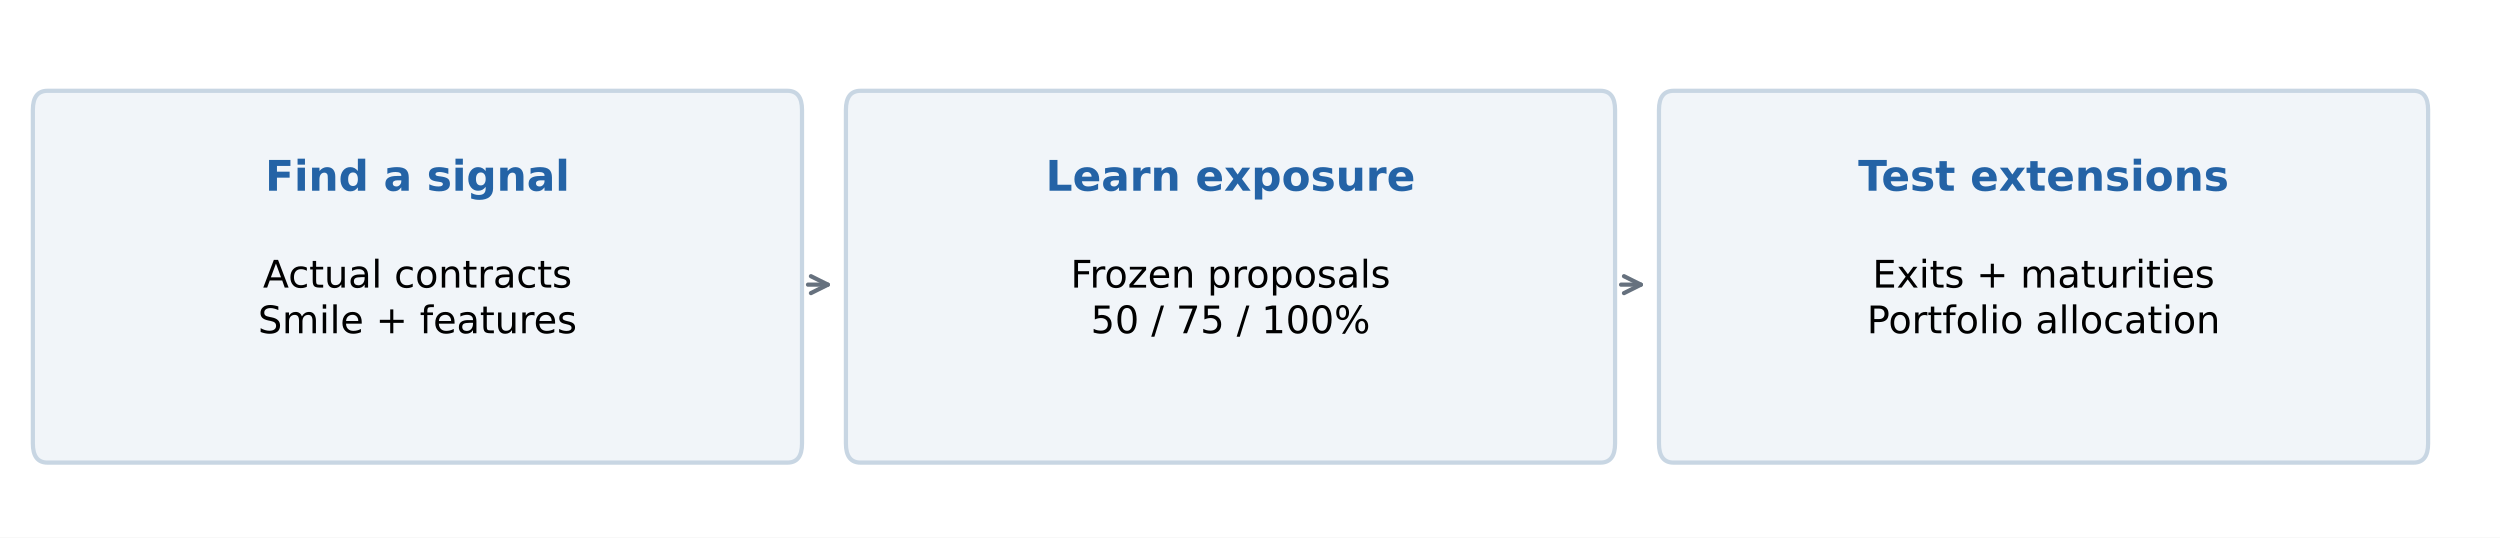
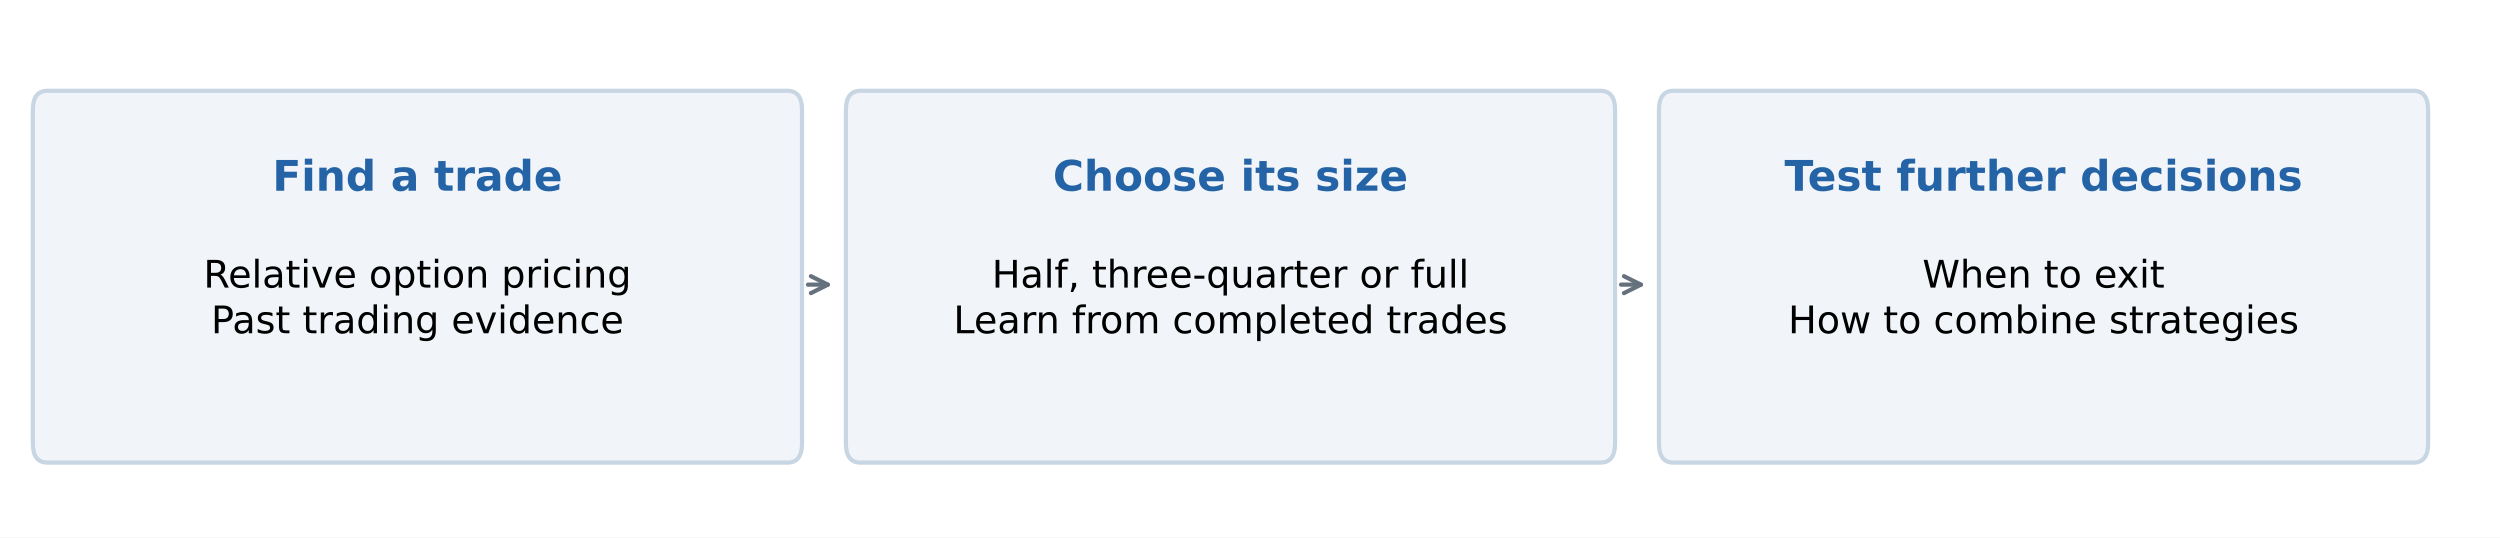
- <svg xmlns="http://www.w3.org/2000/svg" width="591.6pt" height="127.2pt" viewBox="0 0 591.6 127.2" version="1.1">
+ <svg xmlns="http://www.w3.org/2000/svg" xmlns:xlink="http://www.w3.org/1999/xlink" width="591.6pt" height="127.2pt" viewBox="0 0 591.6 127.2" version="1.1">
  <defs>
    <style type="text/css">*{stroke-linejoin: round; stroke-linecap: butt}</style>
  </defs>
  <g id="figure_1">
    <g id="patch_1">
-       <path d="M 0 127.2  L 591.6 127.2  L 591.6 -0  L 0 -0  z " style="fill: #ffffff" />
+       <path d="M 0 127.2 L 591.6 127.2 L 591.6 -0 L 0 -0 z " style="fill: #ffffff" />
    </g>
    <g id="axes_1">
      <g id="patch_2">
-         <path d="M 11.24 109.472  L 186.324 109.472  Q 189.788 109.472 189.788 104.96  L 189.788 26  Q 189.788 21.488 186.324 21.488  L 11.24 21.488  Q 7.777 21.488 7.777 26  L 7.777 104.96  Q 7.777 109.472 11.24 109.472  z " clip-path="url(#pef81fa8149)" style="fill: #f1f5f9; stroke: #c8d6e3; stroke-linejoin: miter" />
+         <path d="M 11.24 109.472 L 186.324 109.472 Q 189.788 109.472 189.788 104.96 L 189.788 26 Q 189.788 21.488 186.324 21.488 L 11.24 21.488 Q 7.777 21.488 7.777 26 L 7.777 104.96 Q 7.777 109.472 11.24 109.472 z " clip-path="url(#p02ae3cdd8b)" style="fill: #f1f5f9; stroke: #c8d6e3; stroke-linejoin: miter" />
      </g>
      <g id="patch_3">
-         <path d="M 203.64 109.472  L 378.724 109.472  Q 382.188 109.472 382.188 104.96  L 382.188 26  Q 382.188 21.488 378.724 21.488  L 203.64 21.488  Q 200.177 21.488 200.177 26  L 200.177 104.96  Q 200.177 109.472 203.64 109.472  z " clip-path="url(#pef81fa8149)" style="fill: #f1f5f9; stroke: #c8d6e3; stroke-linejoin: miter" />
+         <path d="M 203.64 109.472 L 378.724 109.472 Q 382.188 109.472 382.188 104.96 L 382.188 26 Q 382.188 21.488 378.724 21.488 L 203.64 21.488 Q 200.177 21.488 200.177 26 L 200.177 104.96 Q 200.177 109.472 203.64 109.472 z " clip-path="url(#p02ae3cdd8b)" style="fill: #f1f5f9; stroke: #c8d6e3; stroke-linejoin: miter" />
      </g>
      <g id="patch_4">
-         <path d="M 396.04 109.472  L 571.124 109.472  Q 574.588 109.472 574.588 104.96  L 574.588 26  Q 574.588 21.488 571.124 21.488  L 396.04 21.488  Q 392.577 21.488 392.577 26  L 392.577 104.96  Q 392.577 109.472 396.04 109.472  z " clip-path="url(#pef81fa8149)" style="fill: #f1f5f9; stroke: #c8d6e3; stroke-linejoin: miter" />
+         <path d="M 396.04 109.472 L 571.124 109.472 Q 574.588 109.472 574.588 104.96 L 574.588 26 Q 574.588 21.488 571.124 21.488 L 396.04 21.488 Q 392.577 21.488 392.577 26 L 392.577 104.96 Q 392.577 109.472 396.04 109.472 z " clip-path="url(#p02ae3cdd8b)" style="fill: #f1f5f9; stroke: #c8d6e3; stroke-linejoin: miter" />
      </g>
      <g id="text_1">
-         <text style="font-weight: 700; font-size: 10px; font-family: 'DejaVu Sans'; text-anchor: middle; fill: #2463a6" x="98.782" y="45.142" transform="rotate(-0 98.7824 45.14205)">Find a signal</text>
+         <g style="fill: #2463a6" transform="translate(64.45896 45.14205) scale(0.1 -0.1)">
+           <defs>
+             <path id="DejaVuSans-Bold-29" d="M 588 4666 L 3834 4666 L 3834 3756 L 1791 3756 L 1791 2888 L 3713 2888 L 3713 1978 L 1791 1978 L 1791 0 L 588 0 L 588 4666 z " transform="scale(0.015625)" />
+             <path id="DejaVuSans-Bold-4c" d="M 538 3500 L 1656 3500 L 1656 0 L 538 0 L 538 3500 z M 538 4863 L 1656 4863 L 1656 3950 L 538 3950 L 538 4863 z " transform="scale(0.015625)" />
+             <path id="DejaVuSans-Bold-51" d="M 4056 2131 L 4056 0 L 2931 0 L 2931 347 L 2931 1631 Q 2931 2084 2911 2256 Q 2891 2428 2841 2509 Q 2775 2619 2662 2680 Q 2550 2741 2406 2741 Q 2056 2741 1856 2470 Q 1656 2200 1656 1722 L 1656 0 L 538 0 L 538 3500 L 1656 3500 L 1656 2988 Q 1909 3294 2193 3439 Q 2478 3584 2822 3584 Q 3428 3584 3742 3212 Q 4056 2841 4056 2131 z " transform="scale(0.015625)" />
+             <path id="DejaVuSans-Bold-47" d="M 2919 2988 L 2919 4863 L 4044 4863 L 4044 0 L 2919 0 L 2919 506 Q 2688 197 2409 53 Q 2131 -91 1766 -91 Q 1119 -91 703 423 Q 288 938 288 1747 Q 288 2556 703 3070 Q 1119 3584 1766 3584 Q 2128 3584 2408 3439 Q 2688 3294 2919 2988 z M 2181 722 Q 2541 722 2730 984 Q 2919 1247 2919 1747 Q 2919 2247 2730 2509 Q 2541 2772 2181 2772 Q 1825 2772 1636 2509 Q 1447 2247 1447 1747 Q 1447 1247 1636 984 Q 1825 722 2181 722 z " transform="scale(0.015625)" />
+             <path id="DejaVuSans-Bold-3" transform="scale(0.015625)" />
+             <path id="DejaVuSans-Bold-44" d="M 2106 1575 Q 1756 1575 1579 1456 Q 1403 1338 1403 1106 Q 1403 894 1545 773 Q 1688 653 1941 653 Q 2256 653 2472 879 Q 2688 1106 2688 1447 L 2688 1575 L 2106 1575 z M 3816 1997 L 3816 0 L 2688 0 L 2688 519 Q 2463 200 2181 54 Q 1900 -91 1497 -91 Q 953 -91 614 226 Q 275 544 275 1050 Q 275 1666 698 1953 Q 1122 2241 2028 2241 L 2688 2241 L 2688 2328 Q 2688 2594 2478 2717 Q 2269 2841 1825 2841 Q 1466 2841 1156 2769 Q 847 2697 581 2553 L 581 3406 Q 941 3494 1303 3539 Q 1666 3584 2028 3584 Q 2975 3584 3395 3211 Q 3816 2838 3816 1997 z " transform="scale(0.015625)" />
+             <path id="DejaVuSans-Bold-57" d="M 1759 4494 L 1759 3500 L 2913 3500 L 2913 2700 L 1759 2700 L 1759 1216 Q 1759 972 1856 886 Q 1953 800 2241 800 L 2816 800 L 2816 0 L 1856 0 Q 1194 0 917 276 Q 641 553 641 1216 L 641 2700 L 84 2700 L 84 3500 L 641 3500 L 641 4494 L 1759 4494 z " transform="scale(0.015625)" />
+             <path id="DejaVuSans-Bold-55" d="M 3138 2547 Q 2991 2616 2845 2648 Q 2700 2681 2553 2681 Q 2122 2681 1889 2404 Q 1656 2128 1656 1613 L 1656 0 L 538 0 L 538 3500 L 1656 3500 L 1656 2925 Q 1872 3269 2151 3426 Q 2431 3584 2822 3584 Q 2878 3584 2943 3579 Q 3009 3575 3134 3559 L 3138 2547 z " transform="scale(0.015625)" />
+             <path id="DejaVuSans-Bold-48" d="M 4031 1759 L 4031 1441 L 1416 1441 Q 1456 1047 1700 850 Q 1944 653 2381 653 Q 2734 653 3104 758 Q 3475 863 3866 1075 L 3866 213 Q 3469 63 3072 -14 Q 2675 -91 2278 -91 Q 1328 -91 801 392 Q 275 875 275 1747 Q 275 2603 792 3093 Q 1309 3584 2216 3584 Q 3041 3584 3536 3087 Q 4031 2591 4031 1759 z M 2881 2131 Q 2881 2450 2695 2645 Q 2509 2841 2209 2841 Q 1884 2841 1681 2658 Q 1478 2475 1428 2131 L 2881 2131 z " transform="scale(0.015625)" />
+           </defs>
+           <use xlink:href="#DejaVuSans-Bold-29" />
+           <use xlink:href="#DejaVuSans-Bold-4c" transform="translate(68.3125 0)" />
+           <use xlink:href="#DejaVuSans-Bold-51" transform="translate(102.5938 0)" />
+           <use xlink:href="#DejaVuSans-Bold-47" transform="translate(173.7812 0)" />
+           <use xlink:href="#DejaVuSans-Bold-3" transform="translate(245.3594 0)" />
+           <use xlink:href="#DejaVuSans-Bold-44" transform="translate(280.1719 0)" />
+           <use xlink:href="#DejaVuSans-Bold-3" transform="translate(347.6562 0)" />
+           <use xlink:href="#DejaVuSans-Bold-57" transform="translate(382.4688 0)" />
+           <use xlink:href="#DejaVuSans-Bold-55" transform="translate(430.2656 0)" />
+           <use xlink:href="#DejaVuSans-Bold-44" transform="translate(479.5781 0)" />
+           <use xlink:href="#DejaVuSans-Bold-47" transform="translate(547.0625 0)" />
+           <use xlink:href="#DejaVuSans-Bold-48" transform="translate(618.6406 0)" />
+         </g>
      </g>
      <g id="text_2">
-         <text style="font-size: 9px; font-family: 'DejaVu Sans'" transform="translate(62.2206 68.05701)">Actual contracts</text>
-         <text style="font-size: 9px; font-family: 'DejaVu Sans'" transform="translate(61.05131 78.85947)">Smile + features</text>
+         <g transform="translate(48.15388 68.05701) scale(0.09 -0.09)">
+           <defs>
+             <path id="DejaVuSans-35" d="M 2841 2188 Q 3044 2119 3236 1894 Q 3428 1669 3622 1275 L 4263 0 L 3584 0 L 2988 1197 Q 2756 1666 2539 1819 Q 2322 1972 1947 1972 L 1259 1972 L 1259 0 L 628 0 L 628 4666 L 2053 4666 Q 2853 4666 3247 4331 Q 3641 3997 3641 3322 Q 3641 2881 3436 2590 Q 3231 2300 2841 2188 z M 1259 4147 L 1259 2491 L 2053 2491 Q 2509 2491 2742 2702 Q 2975 2913 2975 3322 Q 2975 3731 2742 3939 Q 2509 4147 2053 4147 L 1259 4147 z " transform="scale(0.015625)" />
+             <path id="DejaVuSans-48" d="M 3597 1894 L 3597 1613 L 953 1613 Q 991 1019 1311 708 Q 1631 397 2203 397 Q 2534 397 2845 478 Q 3156 559 3463 722 L 3463 178 Q 3153 47 2828 -22 Q 2503 -91 2169 -91 Q 1331 -91 842 396 Q 353 884 353 1716 Q 353 2575 817 3079 Q 1281 3584 2069 3584 Q 2775 3584 3186 3129 Q 3597 2675 3597 1894 z M 3022 2063 Q 3016 2534 2758 2815 Q 2500 3097 2075 3097 Q 1594 3097 1305 2825 Q 1016 2553 972 2059 L 3022 2063 z " transform="scale(0.015625)" />
+             <path id="DejaVuSans-4f" d="M 603 4863 L 1178 4863 L 1178 0 L 603 0 L 603 4863 z " transform="scale(0.015625)" />
+             <path id="DejaVuSans-44" d="M 2194 1759 Q 1497 1759 1228 1600 Q 959 1441 959 1056 Q 959 750 1161 570 Q 1363 391 1709 391 Q 2188 391 2477 730 Q 2766 1069 2766 1631 L 2766 1759 L 2194 1759 z M 3341 1997 L 3341 0 L 2766 0 L 2766 531 Q 2569 213 2275 61 Q 1981 -91 1556 -91 Q 1019 -91 701 211 Q 384 513 384 1019 Q 384 1609 779 1909 Q 1175 2209 1959 2209 L 2766 2209 L 2766 2266 Q 2766 2663 2505 2880 Q 2244 3097 1772 3097 Q 1472 3097 1187 3025 Q 903 2953 641 2809 L 641 3341 Q 956 3463 1253 3523 Q 1550 3584 1831 3584 Q 2591 3584 2966 3190 Q 3341 2797 3341 1997 z " transform="scale(0.015625)" />
+             <path id="DejaVuSans-57" d="M 1172 4494 L 1172 3500 L 2356 3500 L 2356 3053 L 1172 3053 L 1172 1153 Q 1172 725 1289 603 Q 1406 481 1766 481 L 2356 481 L 2356 0 L 1766 0 Q 1100 0 847 248 Q 594 497 594 1153 L 594 3053 L 172 3053 L 172 3500 L 594 3500 L 594 4494 L 1172 4494 z " transform="scale(0.015625)" />
+             <path id="DejaVuSans-4c" d="M 603 3500 L 1178 3500 L 1178 0 L 603 0 L 603 3500 z M 603 4863 L 1178 4863 L 1178 4134 L 603 4134 L 603 4863 z " transform="scale(0.015625)" />
+             <path id="DejaVuSans-59" d="M 191 3500 L 800 3500 L 1894 563 L 2988 3500 L 3597 3500 L 2284 0 L 1503 0 L 191 3500 z " transform="scale(0.015625)" />
+             <path id="DejaVuSans-3" transform="scale(0.015625)" />
+             <path id="DejaVuSans-52" d="M 1959 3097 Q 1497 3097 1228 2736 Q 959 2375 959 1747 Q 959 1119 1226 758 Q 1494 397 1959 397 Q 2419 397 2687 759 Q 2956 1122 2956 1747 Q 2956 2369 2687 2733 Q 2419 3097 1959 3097 z M 1959 3584 Q 2709 3584 3137 3096 Q 3566 2609 3566 1747 Q 3566 888 3137 398 Q 2709 -91 1959 -91 Q 1206 -91 779 398 Q 353 888 353 1747 Q 353 2609 779 3096 Q 1206 3584 1959 3584 z " transform="scale(0.015625)" />
+             <path id="DejaVuSans-53" d="M 1159 525 L 1159 -1331 L 581 -1331 L 581 3500 L 1159 3500 L 1159 2969 Q 1341 3281 1617 3432 Q 1894 3584 2278 3584 Q 2916 3584 3314 3078 Q 3713 2572 3713 1747 Q 3713 922 3314 415 Q 2916 -91 2278 -91 Q 1894 -91 1617 61 Q 1341 213 1159 525 z M 3116 1747 Q 3116 2381 2855 2742 Q 2594 3103 2138 3103 Q 1681 3103 1420 2742 Q 1159 2381 1159 1747 Q 1159 1113 1420 752 Q 1681 391 2138 391 Q 2594 391 2855 752 Q 3116 1113 3116 1747 z " transform="scale(0.015625)" />
+             <path id="DejaVuSans-51" d="M 3513 2113 L 3513 0 L 2938 0 L 2938 2094 Q 2938 2591 2744 2837 Q 2550 3084 2163 3084 Q 1697 3084 1428 2787 Q 1159 2491 1159 1978 L 1159 0 L 581 0 L 581 3500 L 1159 3500 L 1159 2956 Q 1366 3272 1645 3428 Q 1925 3584 2291 3584 Q 2894 3584 3203 3211 Q 3513 2838 3513 2113 z " transform="scale(0.015625)" />
+             <path id="DejaVuSans-55" d="M 2631 2963 Q 2534 3019 2420 3045 Q 2306 3072 2169 3072 Q 1681 3072 1420 2755 Q 1159 2438 1159 1844 L 1159 0 L 581 0 L 581 3500 L 1159 3500 L 1159 2956 Q 1341 3275 1631 3429 Q 1922 3584 2338 3584 Q 2397 3584 2469 3576 Q 2541 3569 2628 3553 L 2631 2963 z " transform="scale(0.015625)" />
+             <path id="DejaVuSans-46" d="M 3122 3366 L 3122 2828 Q 2878 2963 2633 3030 Q 2388 3097 2138 3097 Q 1578 3097 1268 2742 Q 959 2388 959 1747 Q 959 1106 1268 751 Q 1578 397 2138 397 Q 2388 397 2633 464 Q 2878 531 3122 666 L 3122 134 Q 2881 22 2623 -34 Q 2366 -91 2075 -91 Q 1284 -91 818 406 Q 353 903 353 1747 Q 353 2603 823 3093 Q 1294 3584 2113 3584 Q 2378 3584 2631 3529 Q 2884 3475 3122 3366 z " transform="scale(0.015625)" />
+             <path id="DejaVuSans-4a" d="M 2906 1791 Q 2906 2416 2648 2759 Q 2391 3103 1925 3103 Q 1463 3103 1205 2759 Q 947 2416 947 1791 Q 947 1169 1205 825 Q 1463 481 1925 481 Q 2391 481 2648 825 Q 2906 1169 2906 1791 z M 3481 434 Q 3481 -459 3084 -895 Q 2688 -1331 1869 -1331 Q 1566 -1331 1297 -1286 Q 1028 -1241 775 -1147 L 775 -588 Q 1028 -725 1275 -790 Q 1522 -856 1778 -856 Q 2344 -856 2625 -561 Q 2906 -266 2906 331 L 2906 616 Q 2728 306 2450 153 Q 2172 0 1784 0 Q 1141 0 747 490 Q 353 981 353 1791 Q 353 2603 747 3093 Q 1141 3584 1784 3584 Q 2172 3584 2450 3431 Q 2728 3278 2906 2969 L 2906 3500 L 3481 3500 L 3481 434 z " transform="scale(0.015625)" />
+           </defs>
+           <use xlink:href="#DejaVuSans-35" />
+           <use xlink:href="#DejaVuSans-48" transform="translate(65 0)" />
+           <use xlink:href="#DejaVuSans-4f" transform="translate(126.5312 0)" />
+           <use xlink:href="#DejaVuSans-44" transform="translate(154.3125 0)" />
+           <use xlink:href="#DejaVuSans-57" transform="translate(215.5938 0)" />
+           <use xlink:href="#DejaVuSans-4c" transform="translate(254.7969 0)" />
+           <use xlink:href="#DejaVuSans-59" transform="translate(282.5781 0)" />
+           <use xlink:href="#DejaVuSans-48" transform="translate(341.7656 0)" />
+           <use xlink:href="#DejaVuSans-3" transform="translate(403.2969 0)" />
+           <use xlink:href="#DejaVuSans-52" transform="translate(435.0781 0)" />
+           <use xlink:href="#DejaVuSans-53" transform="translate(496.2656 0)" />
+           <use xlink:href="#DejaVuSans-57" transform="translate(559.75 0)" />
+           <use xlink:href="#DejaVuSans-4c" transform="translate(598.9531 0)" />
+           <use xlink:href="#DejaVuSans-52" transform="translate(626.7344 0)" />
+           <use xlink:href="#DejaVuSans-51" transform="translate(687.9219 0)" />
+           <use xlink:href="#DejaVuSans-3" transform="translate(751.2969 0)" />
+           <use xlink:href="#DejaVuSans-53" transform="translate(783.0781 0)" />
+           <use xlink:href="#DejaVuSans-55" transform="translate(846.5625 0)" />
+           <use xlink:href="#DejaVuSans-4c" transform="translate(887.6719 0)" />
+           <use xlink:href="#DejaVuSans-46" transform="translate(915.4531 0)" />
+           <use xlink:href="#DejaVuSans-4c" transform="translate(970.4375 0)" />
+           <use xlink:href="#DejaVuSans-51" transform="translate(998.2188 0)" />
+           <use xlink:href="#DejaVuSans-4a" transform="translate(1061.594 0)" />
+         </g>
+         <g transform="translate(49.95388 78.85947) scale(0.09 -0.09)">
+           <defs>
+             <path id="DejaVuSans-33" d="M 1259 4147 L 1259 2394 L 2053 2394 Q 2494 2394 2734 2622 Q 2975 2850 2975 3272 Q 2975 3691 2734 3919 Q 2494 4147 2053 4147 L 1259 4147 z M 628 4666 L 2053 4666 Q 2838 4666 3239 4311 Q 3641 3956 3641 3272 Q 3641 2581 3239 2228 Q 2838 1875 2053 1875 L 1259 1875 L 1259 0 L 628 0 L 628 4666 z " transform="scale(0.015625)" />
+             <path id="DejaVuSans-56" d="M 2834 3397 L 2834 2853 Q 2591 2978 2328 3040 Q 2066 3103 1784 3103 Q 1356 3103 1142 2972 Q 928 2841 928 2578 Q 928 2378 1081 2264 Q 1234 2150 1697 2047 L 1894 2003 Q 2506 1872 2764 1633 Q 3022 1394 3022 966 Q 3022 478 2636 193 Q 2250 -91 1575 -91 Q 1294 -91 989 -36 Q 684 19 347 128 L 347 722 Q 666 556 975 473 Q 1284 391 1588 391 Q 1994 391 2212 530 Q 2431 669 2431 922 Q 2431 1156 2273 1281 Q 2116 1406 1581 1522 L 1381 1569 Q 847 1681 609 1914 Q 372 2147 372 2553 Q 372 3047 722 3315 Q 1072 3584 1716 3584 Q 2034 3584 2315 3537 Q 2597 3491 2834 3397 z " transform="scale(0.015625)" />
+             <path id="DejaVuSans-47" d="M 2906 2969 L 2906 4863 L 3481 4863 L 3481 0 L 2906 0 L 2906 525 Q 2725 213 2448 61 Q 2172 -91 1784 -91 Q 1150 -91 751 415 Q 353 922 353 1747 Q 353 2572 751 3078 Q 1150 3584 1784 3584 Q 2172 3584 2448 3432 Q 2725 3281 2906 2969 z M 947 1747 Q 947 1113 1208 752 Q 1469 391 1925 391 Q 2381 391 2643 752 Q 2906 1113 2906 1747 Q 2906 2381 2643 2742 Q 2381 3103 1925 3103 Q 1469 3103 1208 2742 Q 947 2381 947 1747 z " transform="scale(0.015625)" />
+           </defs>
+           <use xlink:href="#DejaVuSans-33" />
+           <use xlink:href="#DejaVuSans-44" transform="translate(55.8125 0)" />
+           <use xlink:href="#DejaVuSans-56" transform="translate(117.0938 0)" />
+           <use xlink:href="#DejaVuSans-57" transform="translate(169.1875 0)" />
+           <use xlink:href="#DejaVuSans-3" transform="translate(208.3906 0)" />
+           <use xlink:href="#DejaVuSans-57" transform="translate(240.1719 0)" />
+           <use xlink:href="#DejaVuSans-55" transform="translate(279.375 0)" />
+           <use xlink:href="#DejaVuSans-44" transform="translate(320.4844 0)" />
+           <use xlink:href="#DejaVuSans-47" transform="translate(381.7656 0)" />
+           <use xlink:href="#DejaVuSans-4c" transform="translate(445.25 0)" />
+           <use xlink:href="#DejaVuSans-51" transform="translate(473.0312 0)" />
+           <use xlink:href="#DejaVuSans-4a" transform="translate(536.4062 0)" />
+           <use xlink:href="#DejaVuSans-3" transform="translate(599.8906 0)" />
+           <use xlink:href="#DejaVuSans-48" transform="translate(631.6719 0)" />
+           <use xlink:href="#DejaVuSans-59" transform="translate(693.2031 0)" />
+           <use xlink:href="#DejaVuSans-4c" transform="translate(752.3906 0)" />
+           <use xlink:href="#DejaVuSans-47" transform="translate(780.1719 0)" />
+           <use xlink:href="#DejaVuSans-48" transform="translate(843.6562 0)" />
+           <use xlink:href="#DejaVuSans-51" transform="translate(905.1875 0)" />
+           <use xlink:href="#DejaVuSans-46" transform="translate(968.5625 0)" />
+           <use xlink:href="#DejaVuSans-48" transform="translate(1023.547 0)" />
+         </g>
      </g>
      <g id="patch_5">
-         <path d="M 191.208 67.36  Q 194.114 67.36 195.902 67.36  " style="fill: none; stroke: #66717e; stroke-linecap: round" />
-         <path d="M 191.902 65.36  L 195.902 67.36  L 191.902 69.36  " style="fill: none; stroke: #66717e; stroke-linecap: round" />
+         <path d="M 191.208 67.36 Q 194.114 67.36 195.902 67.36 " style="fill: none; stroke: #66717e; stroke-linecap: round" />
+         <path d="M 191.902 65.36 L 195.902 67.36 L 191.902 69.36 " style="fill: none; stroke: #66717e; stroke-linecap: round" />
      </g>
      <g id="text_3">
-         <text style="font-weight: 700; font-size: 10px; font-family: 'DejaVu Sans'; text-anchor: middle; fill: #2463a6" x="291.182" y="45.142" transform="rotate(-0 291.1824 45.14166)">Learn exposure</text>
+         <g style="fill: #2463a6" transform="translate(249.1636 45.14205) scale(0.1 -0.1)">
+           <defs>
+             <path id="DejaVuSans-Bold-26" d="M 4288 256 Q 3956 84 3597 -3 Q 3238 -91 2847 -91 Q 1681 -91 1000 561 Q 319 1213 319 2328 Q 319 3447 1000 4098 Q 1681 4750 2847 4750 Q 3238 4750 3597 4662 Q 3956 4575 4288 4403 L 4288 3438 Q 3953 3666 3628 3772 Q 3303 3878 2944 3878 Q 2300 3878 1931 3465 Q 1563 3053 1563 2328 Q 1563 1606 1931 1193 Q 2300 781 2944 781 Q 3303 781 3628 887 Q 3953 994 4288 1222 L 4288 256 z " transform="scale(0.015625)" />
+             <path id="DejaVuSans-Bold-4b" d="M 4056 2131 L 4056 0 L 2931 0 L 2931 347 L 2931 1625 Q 2931 2084 2911 2256 Q 2891 2428 2841 2509 Q 2775 2619 2662 2680 Q 2550 2741 2406 2741 Q 2056 2741 1856 2470 Q 1656 2200 1656 1722 L 1656 0 L 538 0 L 538 4863 L 1656 4863 L 1656 2988 Q 1909 3294 2193 3439 Q 2478 3584 2822 3584 Q 3428 3584 3742 3212 Q 4056 2841 4056 2131 z " transform="scale(0.015625)" />
+             <path id="DejaVuSans-Bold-52" d="M 2203 2784 Q 1831 2784 1636 2517 Q 1441 2250 1441 1747 Q 1441 1244 1636 976 Q 1831 709 2203 709 Q 2569 709 2762 976 Q 2956 1244 2956 1747 Q 2956 2250 2762 2517 Q 2569 2784 2203 2784 z M 2203 3584 Q 3106 3584 3614 3096 Q 4122 2609 4122 1747 Q 4122 884 3614 396 Q 3106 -91 2203 -91 Q 1297 -91 786 396 Q 275 884 275 1747 Q 275 2609 786 3096 Q 1297 3584 2203 3584 z " transform="scale(0.015625)" />
+             <path id="DejaVuSans-Bold-56" d="M 3272 3391 L 3272 2541 Q 2913 2691 2578 2766 Q 2244 2841 1947 2841 Q 1628 2841 1473 2761 Q 1319 2681 1319 2516 Q 1319 2381 1436 2309 Q 1553 2238 1856 2203 L 2053 2175 Q 2913 2066 3209 1816 Q 3506 1566 3506 1031 Q 3506 472 3093 190 Q 2681 -91 1863 -91 Q 1516 -91 1145 -36 Q 775 19 384 128 L 384 978 Q 719 816 1070 734 Q 1422 653 1784 653 Q 2113 653 2278 743 Q 2444 834 2444 1013 Q 2444 1163 2330 1236 Q 2216 1309 1875 1350 L 1678 1375 Q 931 1469 631 1722 Q 331 1975 331 2491 Q 331 3047 712 3315 Q 1094 3584 1881 3584 Q 2191 3584 2531 3537 Q 2872 3491 3272 3391 z " transform="scale(0.015625)" />
+             <path id="DejaVuSans-Bold-5d" d="M 366 3500 L 3419 3500 L 3419 2719 L 1575 800 L 3419 800 L 3419 0 L 288 0 L 288 781 L 2131 2700 L 366 2700 L 366 3500 z " transform="scale(0.015625)" />
+           </defs>
+           <use xlink:href="#DejaVuSans-Bold-26" />
+           <use xlink:href="#DejaVuSans-Bold-4b" transform="translate(73.39062 0)" />
+           <use xlink:href="#DejaVuSans-Bold-52" transform="translate(144.5781 0)" />
+           <use xlink:href="#DejaVuSans-Bold-52" transform="translate(213.2812 0)" />
+           <use xlink:href="#DejaVuSans-Bold-56" transform="translate(281.9844 0)" />
+           <use xlink:href="#DejaVuSans-Bold-48" transform="translate(341.5 0)" />
+           <use xlink:href="#DejaVuSans-Bold-3" transform="translate(409.3281 0)" />
+           <use xlink:href="#DejaVuSans-Bold-4c" transform="translate(444.1406 0)" />
+           <use xlink:href="#DejaVuSans-Bold-57" transform="translate(478.4219 0)" />
+           <use xlink:href="#DejaVuSans-Bold-56" transform="translate(526.2188 0)" />
+           <use xlink:href="#DejaVuSans-Bold-3" transform="translate(585.7344 0)" />
+           <use xlink:href="#DejaVuSans-Bold-56" transform="translate(620.5469 0)" />
+           <use xlink:href="#DejaVuSans-Bold-4c" transform="translate(680.0625 0)" />
+           <use xlink:href="#DejaVuSans-Bold-5d" transform="translate(714.3438 0)" />
+           <use xlink:href="#DejaVuSans-Bold-48" transform="translate(772.5469 0)" />
+         </g>
      </g>
      <g id="text_4">
-         <text style="font-size: 9px; font-family: 'DejaVu Sans'" transform="translate(253.3374 68.05736)">Frozen proposals</text>
-         <text style="font-size: 9px; font-family: 'DejaVu Sans'" transform="translate(258.1123 78.85912)">50 / 75 / 100%</text>
+         <g transform="translate(234.7186 68.05701) scale(0.09 -0.09)">
+           <defs>
+             <path id="DejaVuSans-2b" d="M 628 4666 L 1259 4666 L 1259 2753 L 3553 2753 L 3553 4666 L 4184 4666 L 4184 0 L 3553 0 L 3553 2222 L 1259 2222 L 1259 0 L 628 0 L 628 4666 z " transform="scale(0.015625)" />
+             <path id="DejaVuSans-49" d="M 2375 4863 L 2375 4384 L 1825 4384 Q 1516 4384 1395 4259 Q 1275 4134 1275 3809 L 1275 3500 L 2222 3500 L 2222 3053 L 1275 3053 L 1275 0 L 697 0 L 697 3053 L 147 3053 L 147 3500 L 697 3500 L 697 3744 Q 697 4328 969 4595 Q 1241 4863 1831 4863 L 2375 4863 z " transform="scale(0.015625)" />
+             <path id="DejaVuSans-f" d="M 750 794 L 1409 794 L 1409 256 L 897 -744 L 494 -744 L 750 256 L 750 794 z " transform="scale(0.015625)" />
+             <path id="DejaVuSans-4b" d="M 3513 2113 L 3513 0 L 2938 0 L 2938 2094 Q 2938 2591 2744 2837 Q 2550 3084 2163 3084 Q 1697 3084 1428 2787 Q 1159 2491 1159 1978 L 1159 0 L 581 0 L 581 4863 L 1159 4863 L 1159 2956 Q 1366 3272 1645 3428 Q 1925 3584 2291 3584 Q 2894 3584 3203 3211 Q 3513 2838 3513 2113 z " transform="scale(0.015625)" />
+             <path id="DejaVuSans-10" d="M 313 2009 L 1997 2009 L 1997 1497 L 313 1497 L 313 2009 z " transform="scale(0.015625)" />
+             <path id="DejaVuSans-54" d="M 947 1747 Q 947 1113 1208 752 Q 1469 391 1925 391 Q 2381 391 2643 752 Q 2906 1113 2906 1747 Q 2906 2381 2643 2742 Q 2381 3103 1925 3103 Q 1469 3103 1208 2742 Q 947 2381 947 1747 z M 2906 525 Q 2725 213 2448 61 Q 2172 -91 1784 -91 Q 1150 -91 751 415 Q 353 922 353 1747 Q 353 2572 751 3078 Q 1150 3584 1784 3584 Q 2172 3584 2448 3432 Q 2725 3281 2906 2969 L 2906 3500 L 3481 3500 L 3481 -1331 L 2906 -1331 L 2906 525 z " transform="scale(0.015625)" />
+             <path id="DejaVuSans-58" d="M 544 1381 L 544 3500 L 1119 3500 L 1119 1403 Q 1119 906 1312 657 Q 1506 409 1894 409 Q 2359 409 2629 706 Q 2900 1003 2900 1516 L 2900 3500 L 3475 3500 L 3475 0 L 2900 0 L 2900 538 Q 2691 219 2414 64 Q 2138 -91 1772 -91 Q 1169 -91 856 284 Q 544 659 544 1381 z M 1991 3584 L 1991 3584 z " transform="scale(0.015625)" />
+           </defs>
+           <use xlink:href="#DejaVuSans-2b" />
+           <use xlink:href="#DejaVuSans-44" transform="translate(75.20312 0)" />
+           <use xlink:href="#DejaVuSans-4f" transform="translate(136.4844 0)" />
+           <use xlink:href="#DejaVuSans-49" transform="translate(164.2656 0)" />
+           <use xlink:href="#DejaVuSans-f" transform="translate(199.4688 0)" />
+           <use xlink:href="#DejaVuSans-3" transform="translate(231.25 0)" />
+           <use xlink:href="#DejaVuSans-57" transform="translate(263.0312 0)" />
+           <use xlink:href="#DejaVuSans-4b" transform="translate(302.2344 0)" />
+           <use xlink:href="#DejaVuSans-55" transform="translate(365.6094 0)" />
+           <use xlink:href="#DejaVuSans-48" transform="translate(404.5156 0)" />
+           <use xlink:href="#DejaVuSans-48" transform="translate(466.0469 0)" />
+           <use xlink:href="#DejaVuSans-10" transform="translate(527.5781 0)" />
+           <use xlink:href="#DejaVuSans-54" transform="translate(563.6562 0)" />
+           <use xlink:href="#DejaVuSans-58" transform="translate(627.1406 0)" />
+           <use xlink:href="#DejaVuSans-44" transform="translate(690.5156 0)" />
+           <use xlink:href="#DejaVuSans-55" transform="translate(751.7969 0)" />
+           <use xlink:href="#DejaVuSans-57" transform="translate(792.9062 0)" />
+           <use xlink:href="#DejaVuSans-48" transform="translate(832.1094 0)" />
+           <use xlink:href="#DejaVuSans-55" transform="translate(893.6406 0)" />
+           <use xlink:href="#DejaVuSans-3" transform="translate(934.75 0)" />
+           <use xlink:href="#DejaVuSans-52" transform="translate(966.5312 0)" />
+           <use xlink:href="#DejaVuSans-55" transform="translate(1027.719 0)" />
+           <use xlink:href="#DejaVuSans-3" transform="translate(1068.828 0)" />
+           <use xlink:href="#DejaVuSans-49" transform="translate(1100.609 0)" />
+           <use xlink:href="#DejaVuSans-58" transform="translate(1135.812 0)" />
+           <use xlink:href="#DejaVuSans-4f" transform="translate(1199.188 0)" />
+           <use xlink:href="#DejaVuSans-4f" transform="translate(1226.969 0)" />
+         </g>
+         <g transform="translate(225.6237 78.85947) scale(0.09 -0.09)">
+           <defs>
+             <path id="DejaVuSans-2f" d="M 628 4666 L 1259 4666 L 1259 531 L 3531 531 L 3531 0 L 628 0 L 628 4666 z " transform="scale(0.015625)" />
+             <path id="DejaVuSans-50" d="M 3328 2828 Q 3544 3216 3844 3400 Q 4144 3584 4550 3584 Q 5097 3584 5394 3201 Q 5691 2819 5691 2113 L 5691 0 L 5113 0 L 5113 2094 Q 5113 2597 4934 2840 Q 4756 3084 4391 3084 Q 3944 3084 3684 2787 Q 3425 2491 3425 1978 L 3425 0 L 2847 0 L 2847 2094 Q 2847 2600 2669 2842 Q 2491 3084 2119 3084 Q 1678 3084 1418 2786 Q 1159 2488 1159 1978 L 1159 0 L 581 0 L 581 3500 L 1159 3500 L 1159 2956 Q 1356 3278 1631 3431 Q 1906 3584 2284 3584 Q 2666 3584 2933 3390 Q 3200 3197 3328 2828 z " transform="scale(0.015625)" />
+           </defs>
+           <use xlink:href="#DejaVuSans-2f" />
+           <use xlink:href="#DejaVuSans-48" transform="translate(53.96875 0)" />
+           <use xlink:href="#DejaVuSans-44" transform="translate(115.5 0)" />
+           <use xlink:href="#DejaVuSans-55" transform="translate(176.7812 0)" />
+           <use xlink:href="#DejaVuSans-51" transform="translate(216.1406 0)" />
+           <use xlink:href="#DejaVuSans-3" transform="translate(279.5156 0)" />
+           <use xlink:href="#DejaVuSans-49" transform="translate(311.2969 0)" />
+           <use xlink:href="#DejaVuSans-55" transform="translate(346.5 0)" />
+           <use xlink:href="#DejaVuSans-52" transform="translate(385.4062 0)" />
+           <use xlink:href="#DejaVuSans-50" transform="translate(446.5938 0)" />
+           <use xlink:href="#DejaVuSans-3" transform="translate(544 0)" />
+           <use xlink:href="#DejaVuSans-46" transform="translate(575.7812 0)" />
+           <use xlink:href="#DejaVuSans-52" transform="translate(630.7656 0)" />
+           <use xlink:href="#DejaVuSans-50" transform="translate(691.9531 0)" />
+           <use xlink:href="#DejaVuSans-53" transform="translate(789.3594 0)" />
+           <use xlink:href="#DejaVuSans-4f" transform="translate(852.8438 0)" />
+           <use xlink:href="#DejaVuSans-48" transform="translate(880.625 0)" />
+           <use xlink:href="#DejaVuSans-57" transform="translate(942.1562 0)" />
+           <use xlink:href="#DejaVuSans-48" transform="translate(981.3594 0)" />
+           <use xlink:href="#DejaVuSans-47" transform="translate(1042.891 0)" />
+           <use xlink:href="#DejaVuSans-3" transform="translate(1106.375 0)" />
+           <use xlink:href="#DejaVuSans-57" transform="translate(1138.156 0)" />
+           <use xlink:href="#DejaVuSans-55" transform="translate(1177.359 0)" />
+           <use xlink:href="#DejaVuSans-44" transform="translate(1218.469 0)" />
+           <use xlink:href="#DejaVuSans-47" transform="translate(1279.75 0)" />
+           <use xlink:href="#DejaVuSans-48" transform="translate(1343.234 0)" />
+           <use xlink:href="#DejaVuSans-56" transform="translate(1404.766 0)" />
+         </g>
      </g>
      <g id="patch_6">
-         <path d="M 383.608 67.36  Q 386.514 67.36 388.302 67.36  " style="fill: none; stroke: #66717e; stroke-linecap: round" />
-         <path d="M 384.302 65.36  L 388.302 67.36  L 384.302 69.36  " style="fill: none; stroke: #66717e; stroke-linecap: round" />
+         <path d="M 383.608 67.36 Q 386.514 67.36 388.302 67.36 " style="fill: none; stroke: #66717e; stroke-linecap: round" />
+         <path d="M 384.302 65.36 L 388.302 67.36 L 384.302 69.36 " style="fill: none; stroke: #66717e; stroke-linecap: round" />
      </g>
      <g id="text_5">
-         <text style="font-weight: 700; font-size: 10px; font-family: 'DejaVu Sans'; text-anchor: middle; fill: #2463a6" x="483.582" y="45.142" transform="rotate(-0 483.5824 45.14205)">Test extensions</text>
+         <g style="fill: #2463a6" transform="translate(422.2824 45.14205) scale(0.1 -0.1)">
+           <defs>
+             <path id="DejaVuSans-Bold-37" d="M 31 4666 L 4331 4666 L 4331 3756 L 2784 3756 L 2784 0 L 1581 0 L 1581 3756 L 31 3756 L 31 4666 z " transform="scale(0.015625)" />
+             <path id="DejaVuSans-Bold-49" d="M 2841 4863 L 2841 4128 L 2222 4128 Q 1984 4128 1890 4042 Q 1797 3956 1797 3744 L 1797 3500 L 2753 3500 L 2753 2700 L 1797 2700 L 1797 0 L 678 0 L 678 2700 L 122 2700 L 122 3500 L 678 3500 L 678 3744 Q 678 4316 997 4589 Q 1316 4863 1984 4863 L 2841 4863 z " transform="scale(0.015625)" />
+             <path id="DejaVuSans-Bold-58" d="M 500 1363 L 500 3500 L 1625 3500 L 1625 3150 Q 1625 2866 1622 2436 Q 1619 2006 1619 1863 Q 1619 1441 1641 1255 Q 1663 1069 1716 984 Q 1784 875 1895 815 Q 2006 756 2150 756 Q 2500 756 2700 1025 Q 2900 1294 2900 1772 L 2900 3500 L 4019 3500 L 4019 0 L 2900 0 L 2900 506 Q 2647 200 2364 54 Q 2081 -91 1741 -91 Q 1134 -91 817 281 Q 500 653 500 1363 z " transform="scale(0.015625)" />
+             <path id="DejaVuSans-Bold-46" d="M 3366 3391 L 3366 2478 Q 3138 2634 2908 2709 Q 2678 2784 2431 2784 Q 1963 2784 1702 2511 Q 1441 2238 1441 1747 Q 1441 1256 1702 982 Q 1963 709 2431 709 Q 2694 709 2930 787 Q 3166 866 3366 1019 L 3366 103 Q 3103 6 2833 -42 Q 2563 -91 2291 -91 Q 1344 -91 809 395 Q 275 881 275 1747 Q 275 2613 809 3098 Q 1344 3584 2291 3584 Q 2566 3584 2833 3536 Q 3100 3488 3366 3391 z " transform="scale(0.015625)" />
+           </defs>
+           <use xlink:href="#DejaVuSans-Bold-37" />
+           <use xlink:href="#DejaVuSans-Bold-48" transform="translate(54.9375 0)" />
+           <use xlink:href="#DejaVuSans-Bold-56" transform="translate(122.7656 0)" />
+           <use xlink:href="#DejaVuSans-Bold-57" transform="translate(182.2812 0)" />
+           <use xlink:href="#DejaVuSans-Bold-3" transform="translate(230.0781 0)" />
+           <use xlink:href="#DejaVuSans-Bold-49" transform="translate(264.8906 0)" />
+           <use xlink:href="#DejaVuSans-Bold-58" transform="translate(308.3906 0)" />
+           <use xlink:href="#DejaVuSans-Bold-55" transform="translate(379.5781 0)" />
+           <use xlink:href="#DejaVuSans-Bold-57" transform="translate(428.8906 0)" />
+           <use xlink:href="#DejaVuSans-Bold-4b" transform="translate(476.6875 0)" />
+           <use xlink:href="#DejaVuSans-Bold-48" transform="translate(547.875 0)" />
+           <use xlink:href="#DejaVuSans-Bold-55" transform="translate(615.7031 0)" />
+           <use xlink:href="#DejaVuSans-Bold-3" transform="translate(665.0156 0)" />
+           <use xlink:href="#DejaVuSans-Bold-47" transform="translate(699.8281 0)" />
+           <use xlink:href="#DejaVuSans-Bold-48" transform="translate(771.4062 0)" />
+           <use xlink:href="#DejaVuSans-Bold-46" transform="translate(839.2344 0)" />
+           <use xlink:href="#DejaVuSans-Bold-4c" transform="translate(898.5156 0)" />
+           <use xlink:href="#DejaVuSans-Bold-56" transform="translate(932.7969 0)" />
+           <use xlink:href="#DejaVuSans-Bold-4c" transform="translate(992.3125 0)" />
+           <use xlink:href="#DejaVuSans-Bold-52" transform="translate(1026.594 0)" />
+           <use xlink:href="#DejaVuSans-Bold-51" transform="translate(1095.297 0)" />
+           <use xlink:href="#DejaVuSans-Bold-56" transform="translate(1166.484 0)" />
+         </g>
      </g>
      <g id="text_6">
-         <text style="font-size: 9px; font-family: 'DejaVu Sans'" transform="translate(443.1014 68.05701)">Exits + maturities</text>
-         <text style="font-size: 9px; font-family: 'DejaVu Sans'" transform="translate(441.7774 78.85947)">Portfolio allocation</text>
+         <g transform="translate(454.9146 68.05701) scale(0.09 -0.09)">
+           <defs>
+             <path id="DejaVuSans-3a" d="M 213 4666 L 850 4666 L 1831 722 L 2809 4666 L 3519 4666 L 4500 722 L 5478 4666 L 6119 4666 L 4947 0 L 4153 0 L 3169 4050 L 2175 0 L 1381 0 L 213 4666 z " transform="scale(0.015625)" />
+             <path id="DejaVuSans-5b" d="M 3513 3500 L 2247 1797 L 3578 0 L 2900 0 L 1881 1375 L 863 0 L 184 0 L 1544 1831 L 300 3500 L 978 3500 L 1906 2253 L 2834 3500 L 3513 3500 z " transform="scale(0.015625)" />
+           </defs>
+           <use xlink:href="#DejaVuSans-3a" />
+           <use xlink:href="#DejaVuSans-4b" transform="translate(98.875 0)" />
+           <use xlink:href="#DejaVuSans-48" transform="translate(162.25 0)" />
+           <use xlink:href="#DejaVuSans-51" transform="translate(223.7812 0)" />
+           <use xlink:href="#DejaVuSans-3" transform="translate(287.1562 0)" />
+           <use xlink:href="#DejaVuSans-57" transform="translate(318.9375 0)" />
+           <use xlink:href="#DejaVuSans-52" transform="translate(358.1406 0)" />
+           <use xlink:href="#DejaVuSans-3" transform="translate(419.3281 0)" />
+           <use xlink:href="#DejaVuSans-48" transform="translate(451.1094 0)" />
+           <use xlink:href="#DejaVuSans-5b" transform="translate(510.8906 0)" />
+           <use xlink:href="#DejaVuSans-4c" transform="translate(570.0781 0)" />
+           <use xlink:href="#DejaVuSans-57" transform="translate(597.8594 0)" />
+         </g>
+         <g transform="translate(423.1488 78.85947) scale(0.09 -0.09)">
+           <defs>
+             <path id="DejaVuSans-5a" d="M 269 3500 L 844 3500 L 1563 769 L 2278 3500 L 2956 3500 L 3675 769 L 4391 3500 L 4966 3500 L 4050 0 L 3372 0 L 2619 2869 L 1863 0 L 1184 0 L 269 3500 z " transform="scale(0.015625)" />
+             <path id="DejaVuSans-45" d="M 3116 1747 Q 3116 2381 2855 2742 Q 2594 3103 2138 3103 Q 1681 3103 1420 2742 Q 1159 2381 1159 1747 Q 1159 1113 1420 752 Q 1681 391 2138 391 Q 2594 391 2855 752 Q 3116 1113 3116 1747 z M 1159 2969 Q 1341 3281 1617 3432 Q 1894 3584 2278 3584 Q 2916 3584 3314 3078 Q 3713 2572 3713 1747 Q 3713 922 3314 415 Q 2916 -91 2278 -91 Q 1894 -91 1617 61 Q 1341 213 1159 525 L 1159 0 L 581 0 L 581 4863 L 1159 4863 L 1159 2969 z " transform="scale(0.015625)" />
+           </defs>
+           <use xlink:href="#DejaVuSans-2b" />
+           <use xlink:href="#DejaVuSans-52" transform="translate(75.20312 0)" />
+           <use xlink:href="#DejaVuSans-5a" transform="translate(136.3906 0)" />
+           <use xlink:href="#DejaVuSans-3" transform="translate(218.1719 0)" />
+           <use xlink:href="#DejaVuSans-57" transform="translate(249.9531 0)" />
+           <use xlink:href="#DejaVuSans-52" transform="translate(289.1562 0)" />
+           <use xlink:href="#DejaVuSans-3" transform="translate(350.3438 0)" />
+           <use xlink:href="#DejaVuSans-46" transform="translate(382.125 0)" />
+           <use xlink:href="#DejaVuSans-52" transform="translate(437.1094 0)" />
+           <use xlink:href="#DejaVuSans-50" transform="translate(498.2969 0)" />
+           <use xlink:href="#DejaVuSans-45" transform="translate(595.7031 0)" />
+           <use xlink:href="#DejaVuSans-4c" transform="translate(659.1875 0)" />
+           <use xlink:href="#DejaVuSans-51" transform="translate(686.9688 0)" />
+           <use xlink:href="#DejaVuSans-48" transform="translate(750.3438 0)" />
+           <use xlink:href="#DejaVuSans-3" transform="translate(811.875 0)" />
+           <use xlink:href="#DejaVuSans-56" transform="translate(843.6562 0)" />
+           <use xlink:href="#DejaVuSans-57" transform="translate(895.75 0)" />
+           <use xlink:href="#DejaVuSans-55" transform="translate(934.9531 0)" />
+           <use xlink:href="#DejaVuSans-44" transform="translate(976.0625 0)" />
+           <use xlink:href="#DejaVuSans-57" transform="translate(1037.344 0)" />
+           <use xlink:href="#DejaVuSans-48" transform="translate(1076.547 0)" />
+           <use xlink:href="#DejaVuSans-4a" transform="translate(1138.078 0)" />
+           <use xlink:href="#DejaVuSans-4c" transform="translate(1201.562 0)" />
+           <use xlink:href="#DejaVuSans-48" transform="translate(1229.344 0)" />
+           <use xlink:href="#DejaVuSans-56" transform="translate(1290.875 0)" />
+         </g>
      </g>
    </g>
  </g>
  <defs>
-     <clipPath id="pef81fa8149">
+     <clipPath id="p02ae3cdd8b">
      <rect x="7.2" y="7.2" width="577.2" height="112.8" />
    </clipPath>
  </defs>
</svg>
